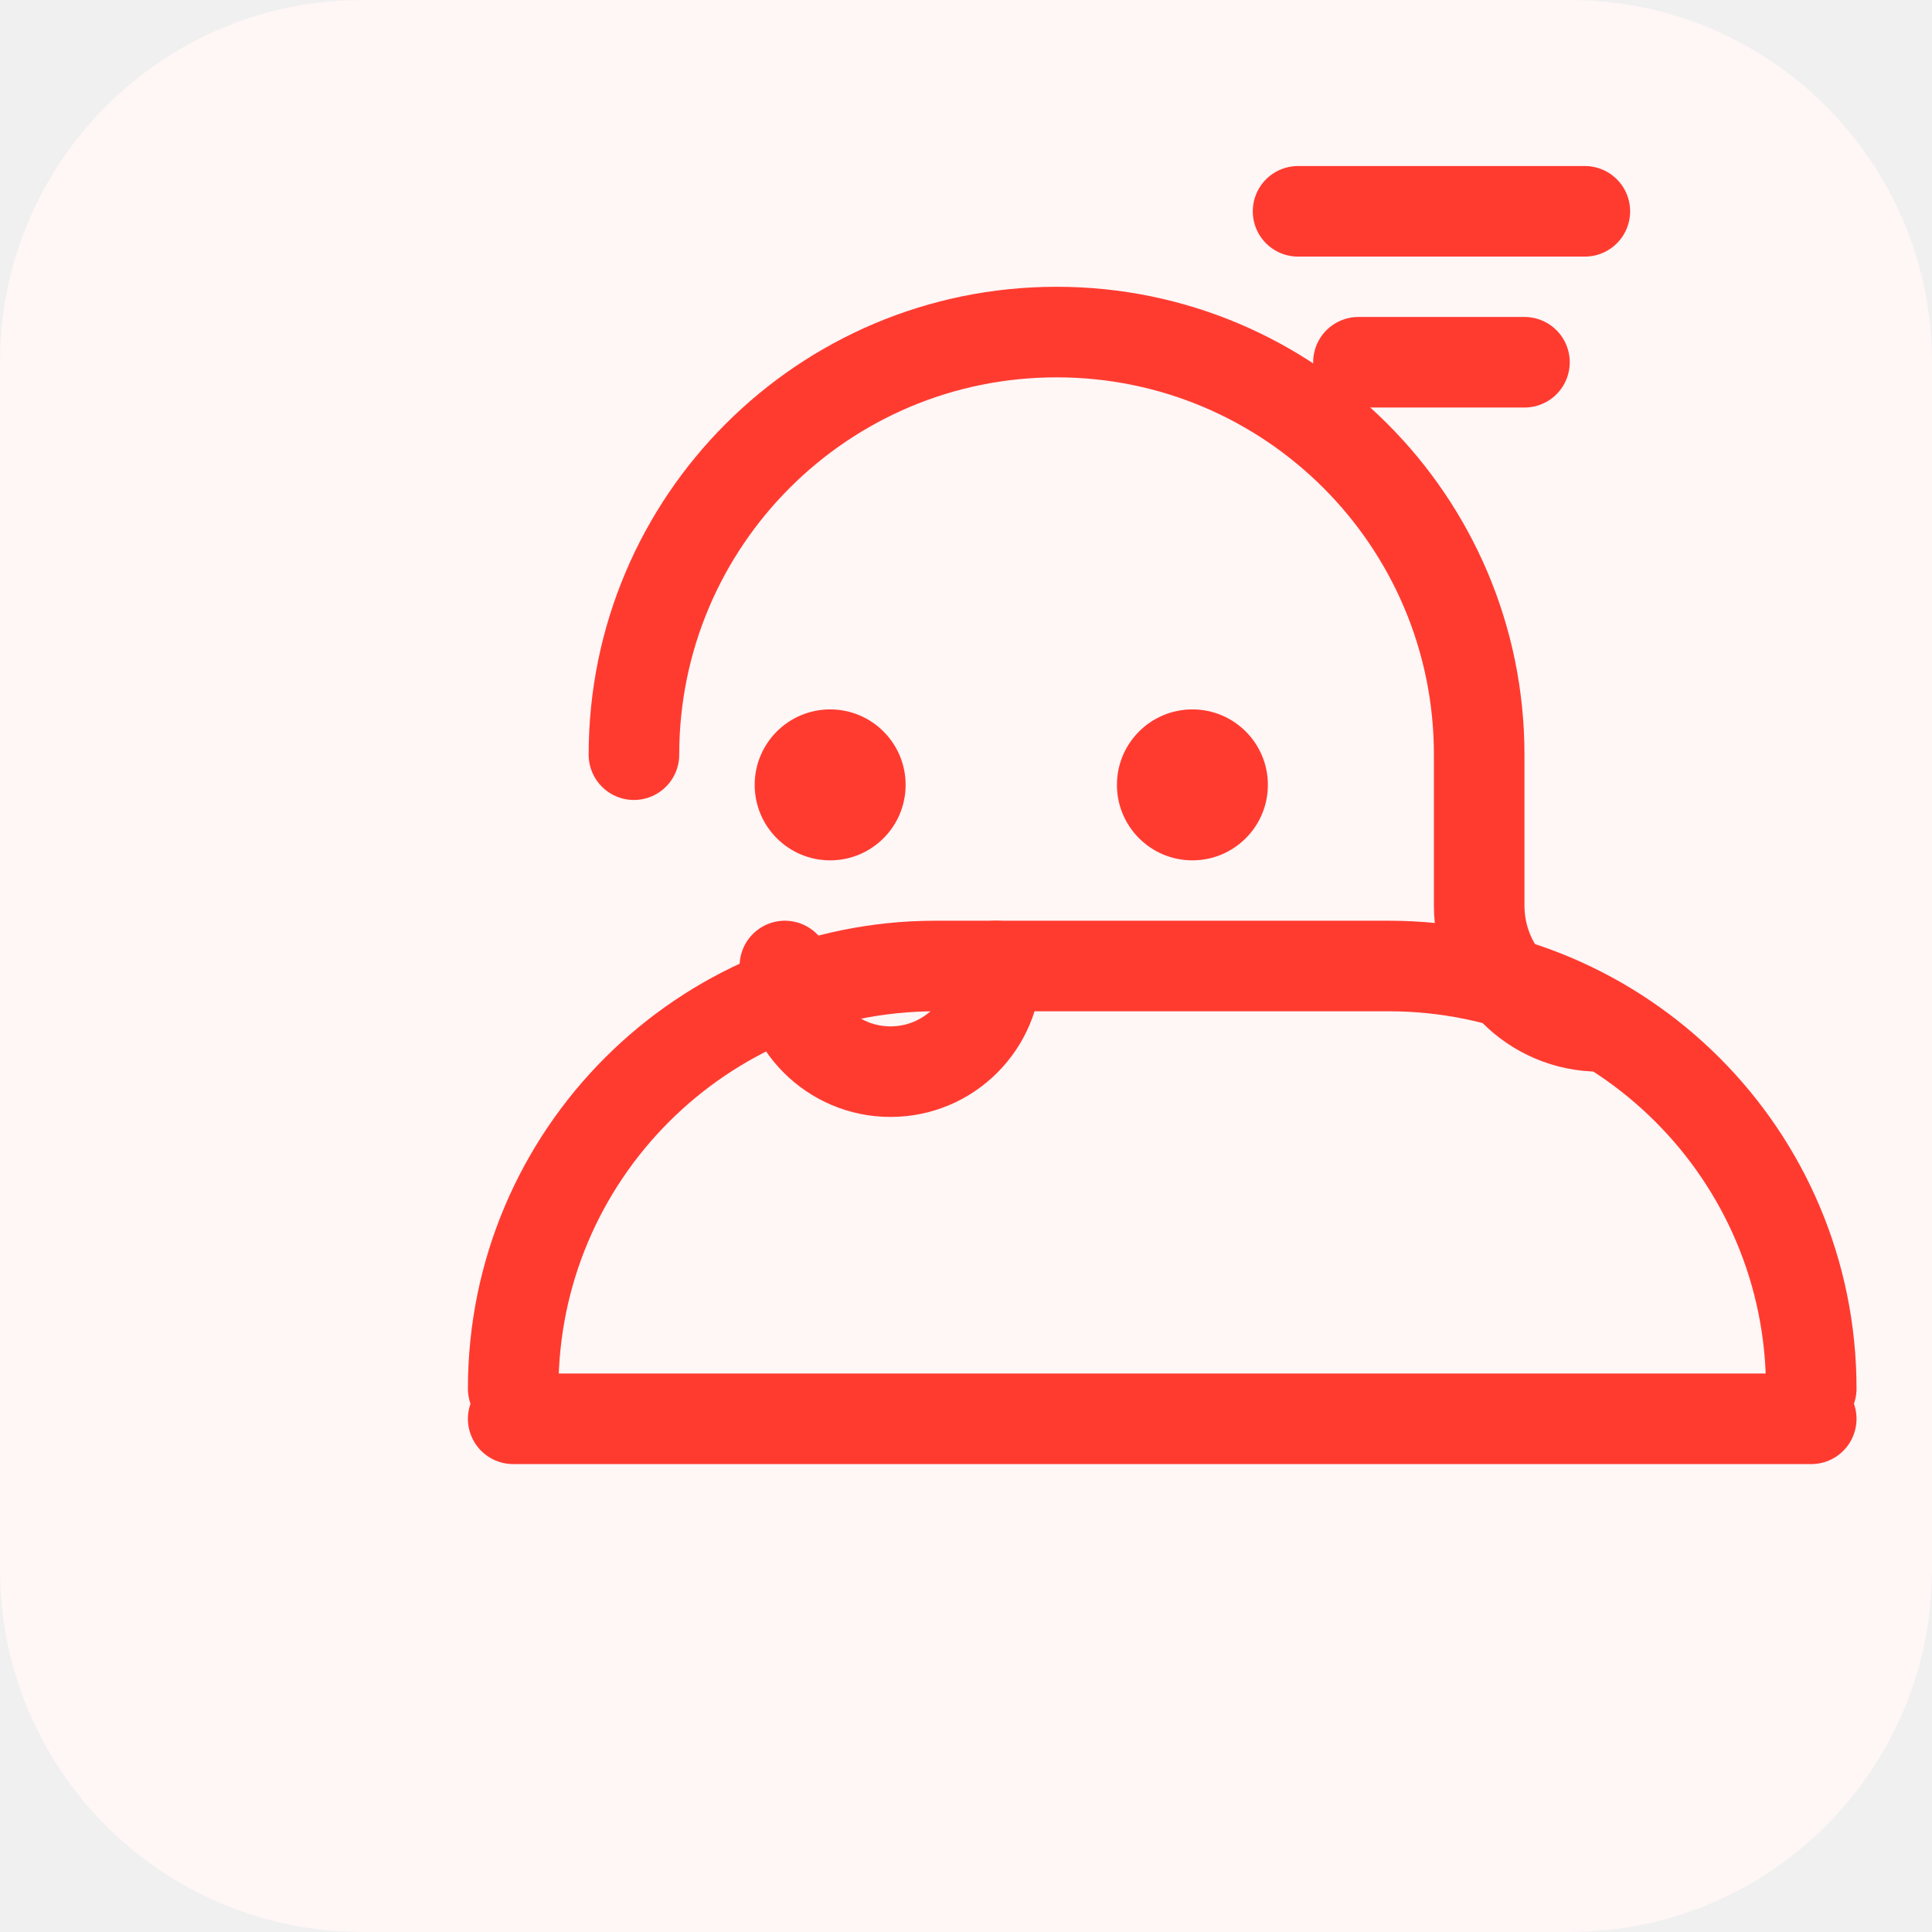
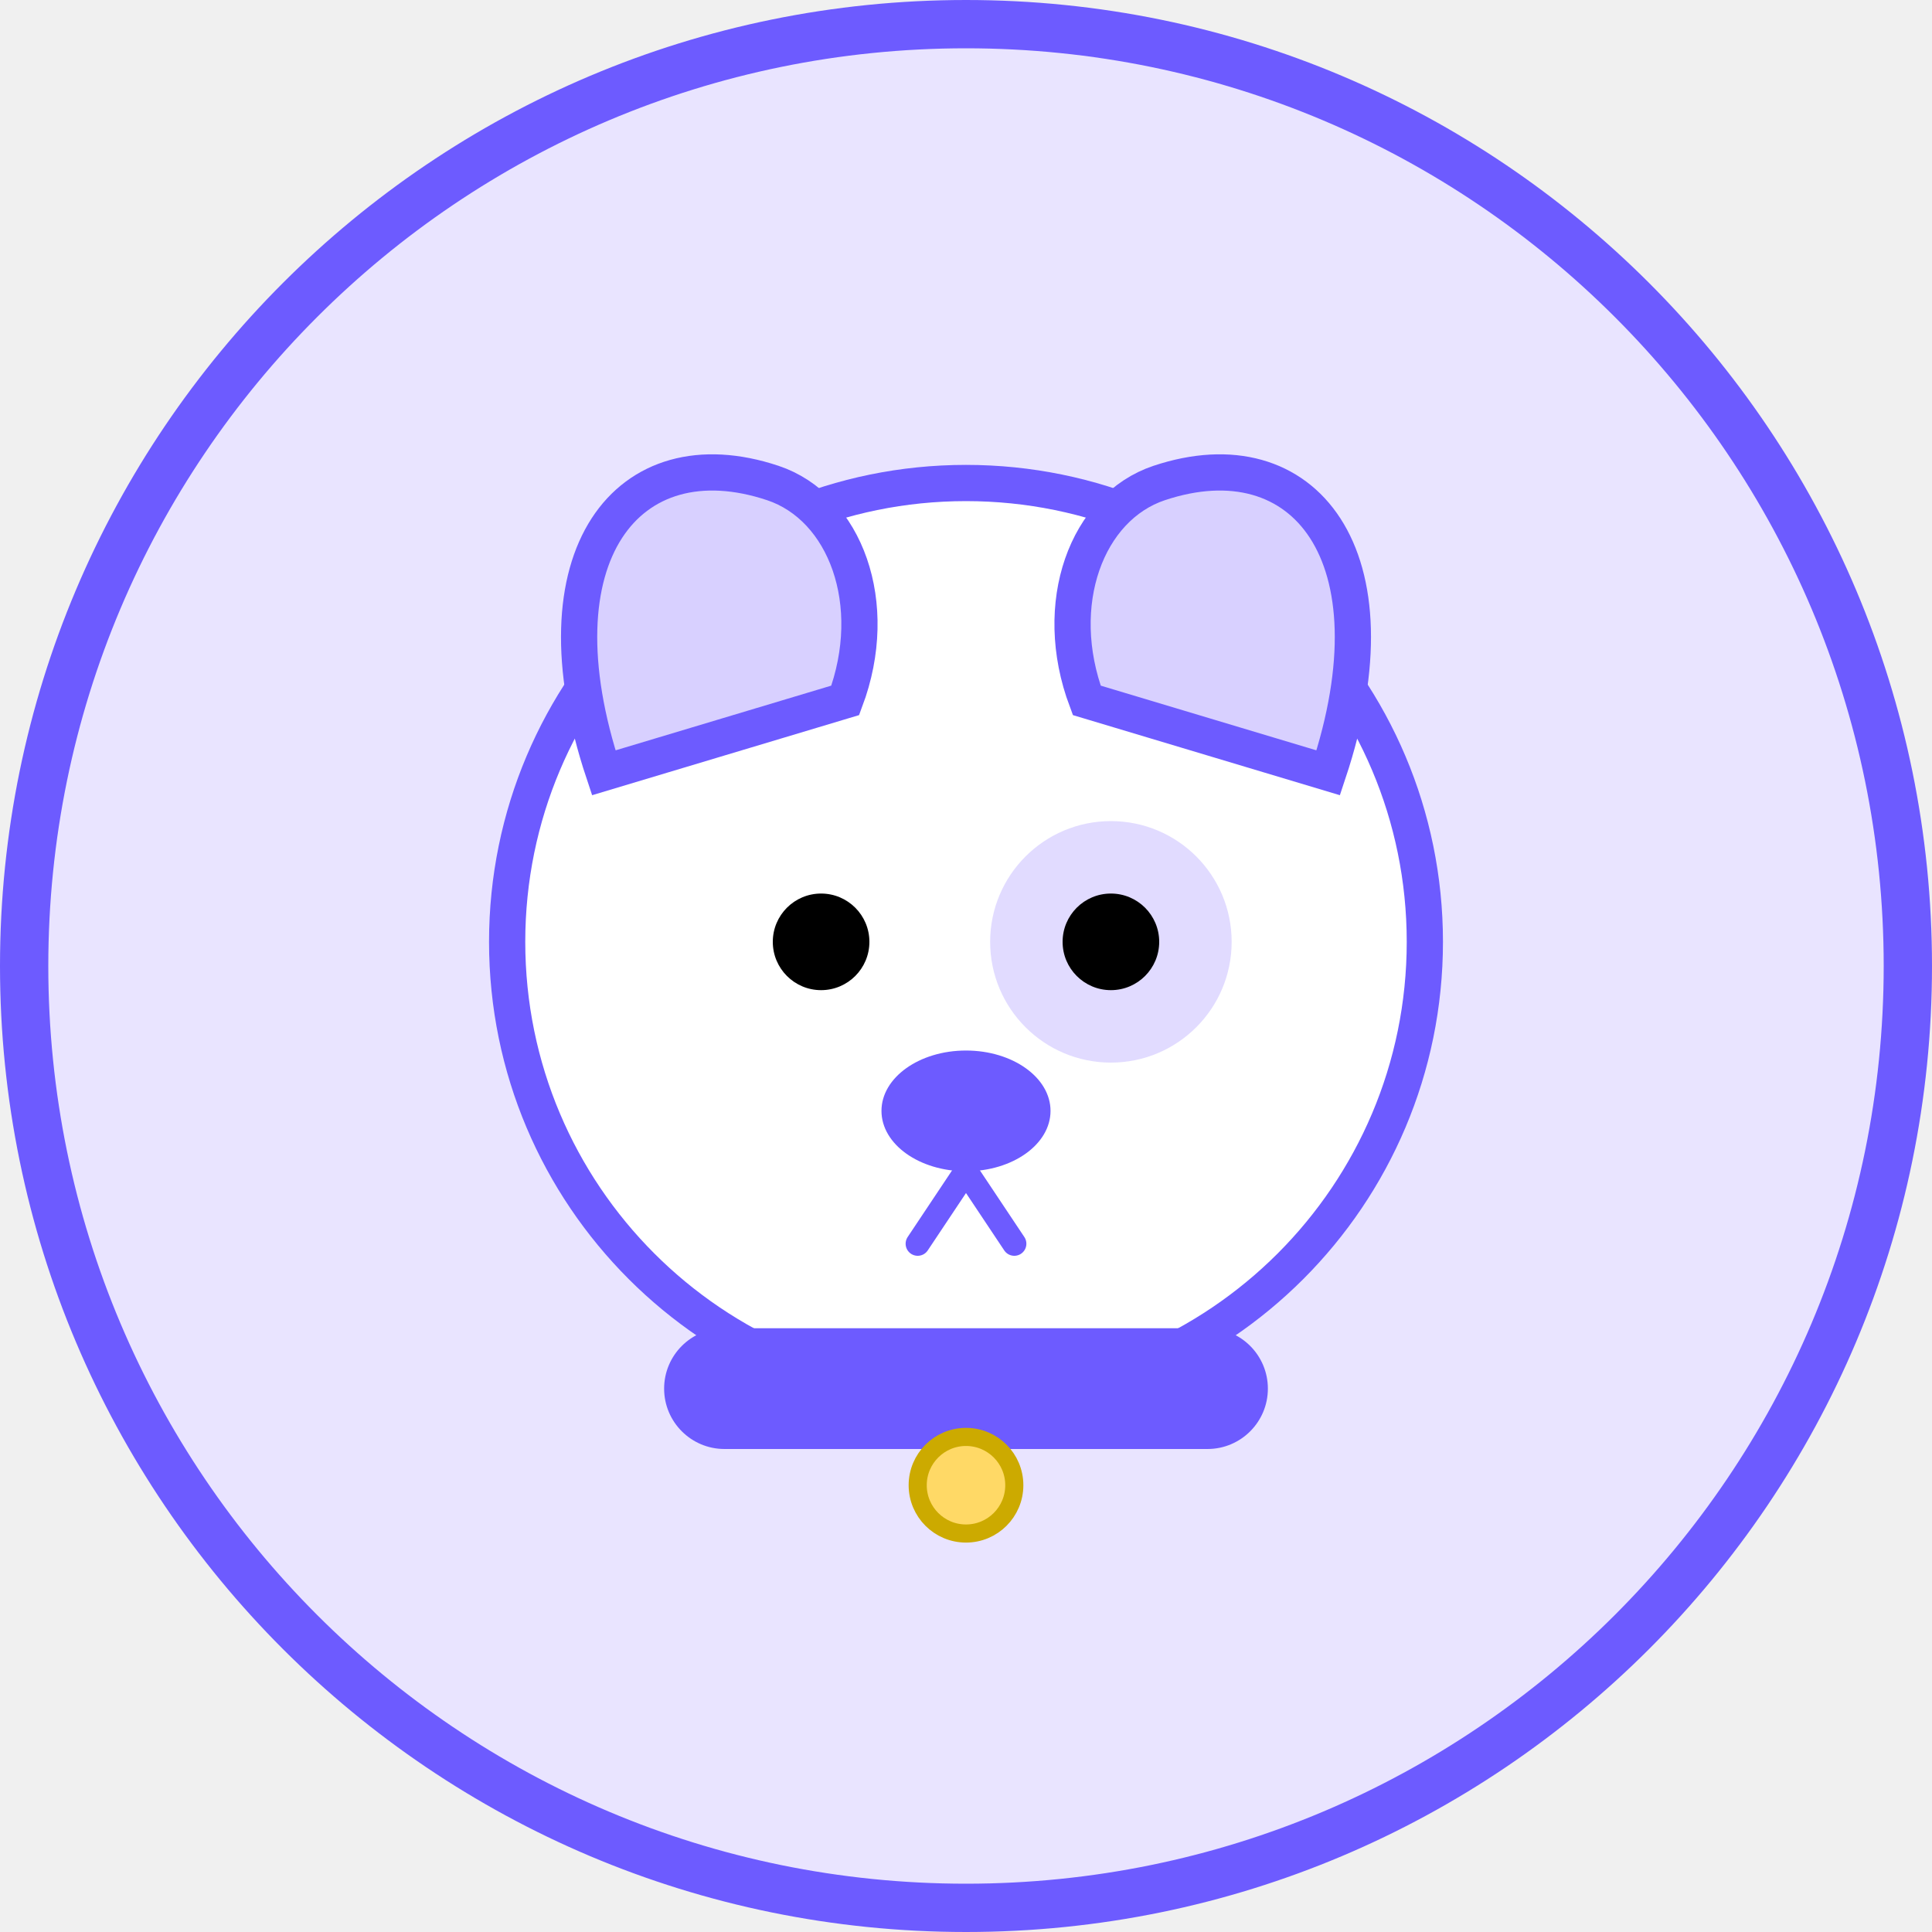
- <svg xmlns="http://www.w3.org/2000/svg" width="128" height="128" viewBox="0 0 128 128" fill="none">
-   <rect width="128" height="128" rx="24" fill="#fff6f6" />
-   <path d="M42 50c0-15.464 12.536-28 28-28 15.463 0 28 12.536 28 28v10c0 4.418 3.582 8 8 8" stroke="#ff3b30" stroke-width="6" stroke-linecap="round" stroke-linejoin="round" />
-   <path d="M34 92c0-15.464 12.536-28 28-28h30c15.464 0 28 12.536 28 28" stroke="#ff3b30" stroke-width="6" stroke-linecap="round" stroke-linejoin="round" />
-   <path d="M34 94h86" stroke="#ff3b30" stroke-width="6" stroke-linecap="round" />
-   <path d="M66 64c0 3.866-3.134 7-7 7s-7-3.134-7-7" stroke="#ff3b30" stroke-width="6" stroke-linecap="round" />
-   <path d="M90 24h11" stroke="#ff3b30" stroke-width="6" stroke-linecap="round" />
-   <path d="M86 14h19" stroke="#ff3b30" stroke-width="6" stroke-linecap="round" />
-   <circle cx="55" cy="52" r="5" fill="#ff3b30" />
-   <circle cx="79" cy="52" r="5" fill="#ff3b30" />
+ <svg xmlns="http://www.w3.org/2000/svg" width="160" height="160" viewBox="0 0 160 160">
+   <circle cx="80" cy="80" r="78" fill="#E9E4FF" stroke="#6D5BFF" stroke-width="4" />
+   <circle cx="80" cy="78" r="38" fill="#FFFFFF" stroke="#6D5BFF" stroke-width="3" />
+   <path d="M50 64 C44 46 52 36 64 40 C70 42 73 50 70 58 Z" fill="#D8D0FF" stroke="#6D5BFF" stroke-width="3" />
+   <path d="M110 64 C116 46 108 36 96 40 C90 42 87 50 90 58 Z" fill="#D8D0FF" stroke="#6D5BFF" stroke-width="3" />
+   <circle cx="92" cy="78" r="10" fill="#E1DBFF" stroke="none" />
+   <circle cx="68" cy="78" r="4" fill="#000000" />
+   <circle cx="92" cy="78" r="4" fill="#000000" />
+   <ellipse cx="80" cy="92" rx="7" ry="5" fill="#6D5BFF" />
+   <path d="M80 97 L76 103 M80 97 L84 103" stroke="#6D5BFF" stroke-width="2" stroke-linecap="round" />
+   <rect x="55" y="110" width="50" height="10" rx="5" fill="#6D5BFF" />
+   <circle cx="80" cy="123" r="4" fill="#FFD966" stroke="#CCAA00" stroke-width="1.5" />
</svg>
